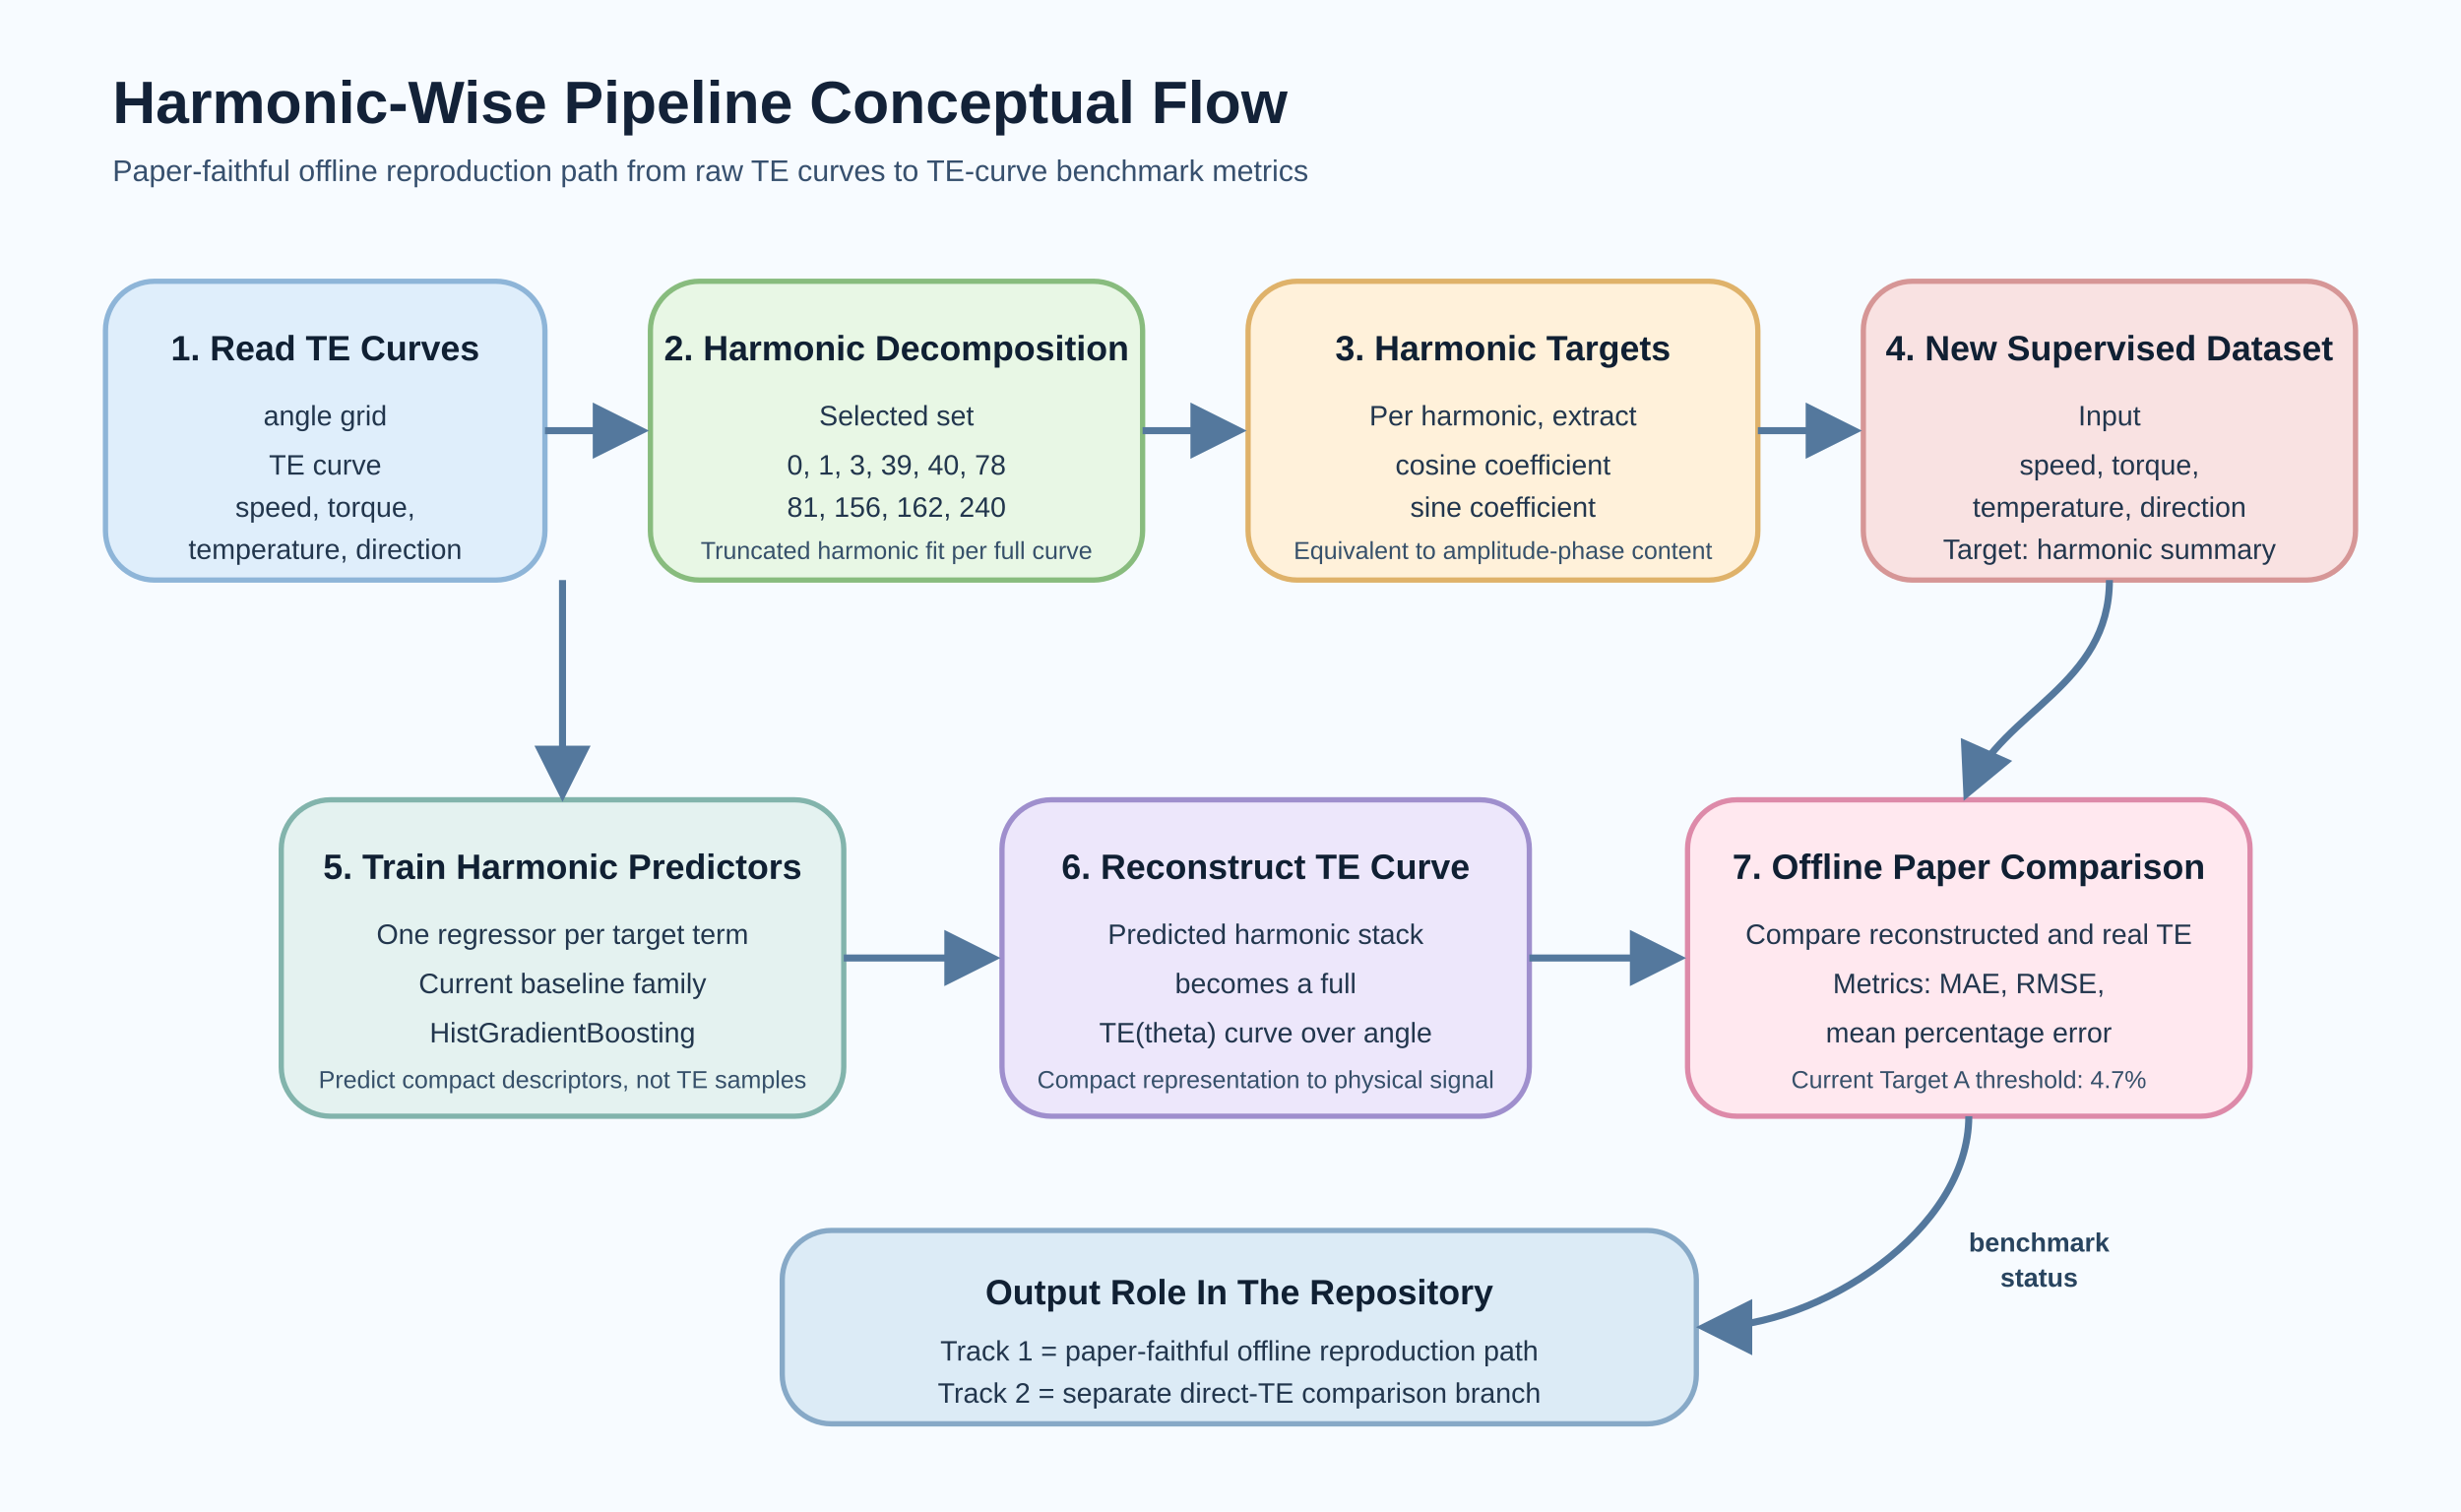
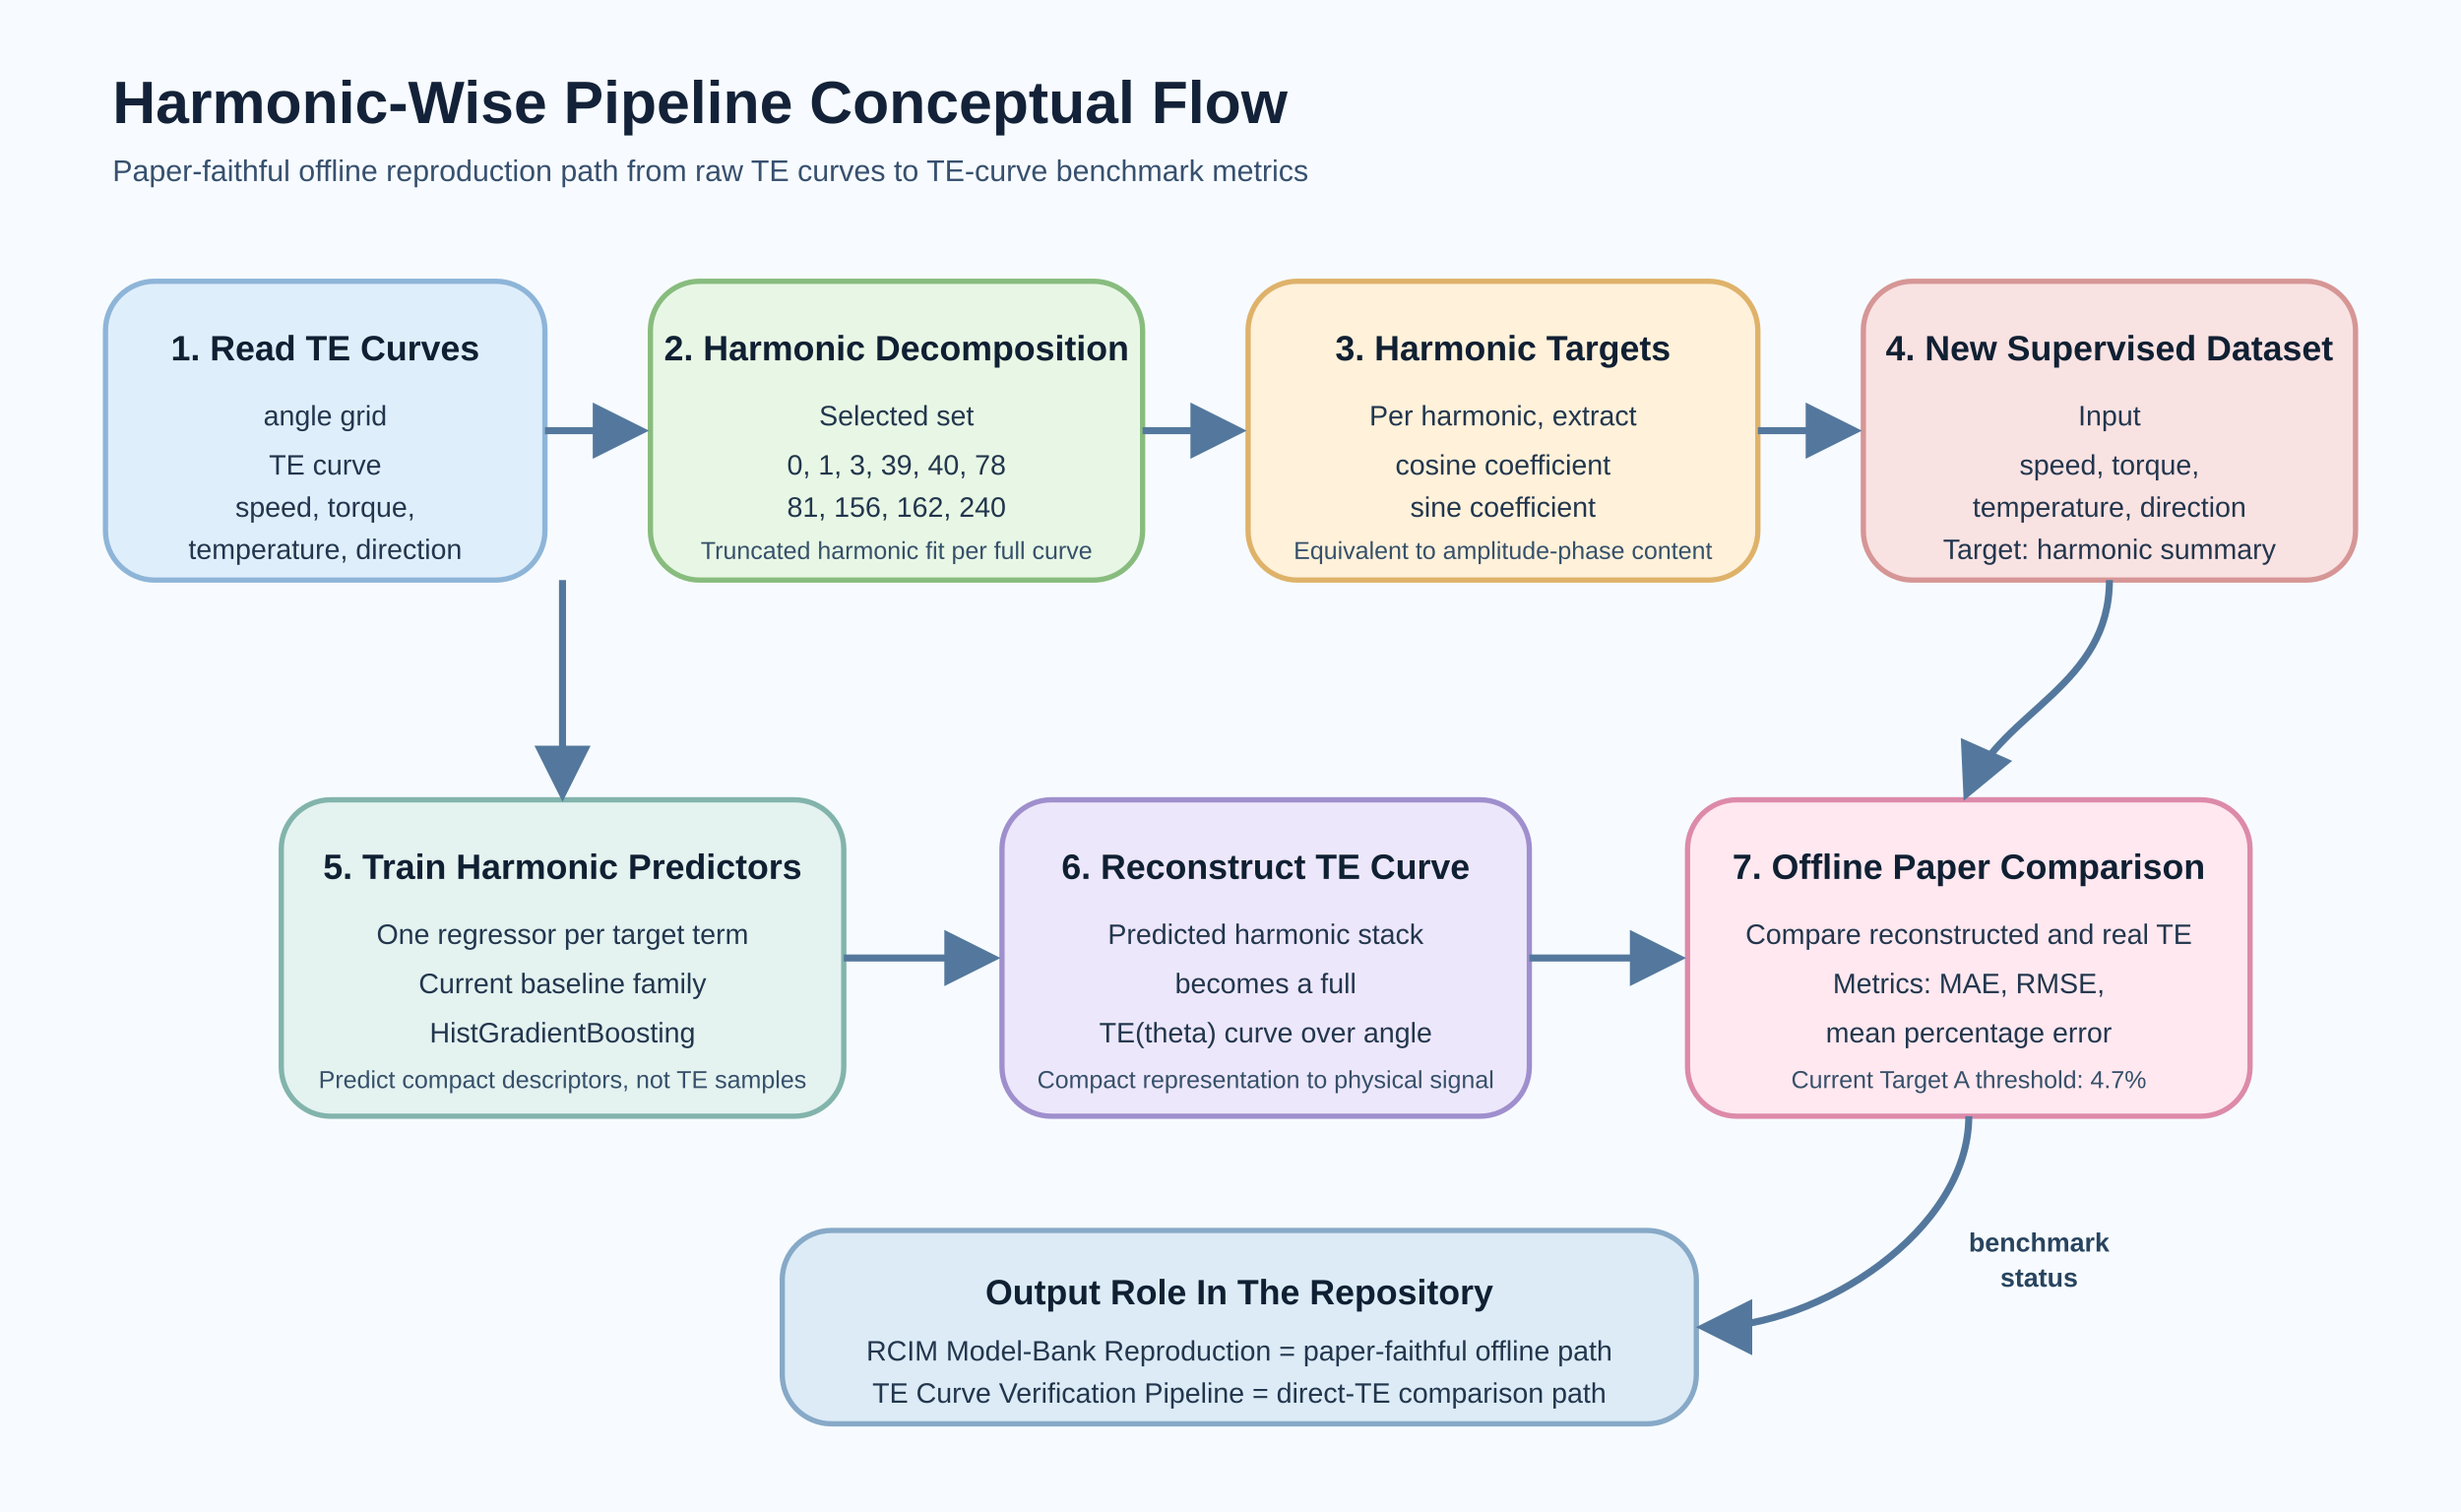
<svg xmlns="http://www.w3.org/2000/svg" width="1400" height="860" viewBox="0 0 1400 860">
  <defs>
    <style>
      .title { font: 700 34px 'Segoe UI', Arial, sans-serif; fill: #132238; }
      .subtitle { font: 500 17px 'Segoe UI', Arial, sans-serif; fill: #37506e; }
      .boxTitle { font: 700 20px 'Segoe UI', Arial, sans-serif; fill: #102033; text-anchor: middle; }
      .boxText { font: 500 16px 'Segoe UI', Arial, sans-serif; fill: #22364d; text-anchor: middle; }
      .small { font: 500 14px 'Segoe UI', Arial, sans-serif; fill: #36506a; text-anchor: middle; }
      .arrowText { font: 600 15px 'Segoe UI', Arial, sans-serif; fill: #28445f; text-anchor: middle; }
    </style>
    <marker id="arrow" markerWidth="8" markerHeight="8" refX="6.2" refY="4" orient="auto" markerUnits="strokeWidth">
      <path d="M0,0 L8,4 L0,8 z" fill="#54789d" />
    </marker>
  </defs>
  <rect width="1400" height="860" fill="#f7fbff" />
  <text x="64" y="70" class="title">Harmonic-Wise Pipeline Conceptual Flow</text>
  <text x="64" y="103" class="subtitle">Paper-faithful offline reproduction path from raw TE curves to TE-curve benchmark metrics</text>
  <rect x="60" y="160" width="250" height="170" rx="28" fill="#dfeefb" stroke="#8eb5d8" stroke-width="3" />
  <text x="185" y="205" class="boxTitle">1. Read TE Curves</text>
  <text x="185" y="242" class="boxText">angle grid</text>
  <text x="185" y="270" class="boxText">TE curve</text>
  <text x="185" y="294" class="boxText">speed, torque,</text>
  <text x="185" y="318" class="boxText">temperature, direction</text>
  <rect x="370" y="160" width="280" height="170" rx="28" fill="#e8f7e5" stroke="#88bc7e" stroke-width="3" />
  <text x="510" y="205" class="boxTitle">2. Harmonic Decomposition</text>
  <text x="510" y="242" class="boxText">Selected set</text>
  <text x="510" y="270" class="boxText">0, 1, 3, 39, 40, 78</text>
  <text x="510" y="294" class="boxText">81, 156, 162, 240</text>
  <text x="510" y="318" class="small">Truncated harmonic fit per full curve</text>
  <rect x="710" y="160" width="290" height="170" rx="28" fill="#fff1da" stroke="#dfb26a" stroke-width="3" />
  <text x="855" y="205" class="boxTitle">3. Harmonic Targets</text>
  <text x="855" y="242" class="boxText">Per harmonic, extract</text>
  <text x="855" y="270" class="boxText">cosine coefficient</text>
  <text x="855" y="294" class="boxText">sine coefficient</text>
  <text x="855" y="318" class="small">Equivalent to amplitude-phase content</text>
  <rect x="1060" y="160" width="280" height="170" rx="28" fill="#f9e2e2" stroke="#d69696" stroke-width="3" />
  <text x="1200" y="205" class="boxTitle">4. New Supervised Dataset</text>
  <text x="1200" y="242" class="boxText">Input</text>
  <text x="1200" y="270" class="boxText">speed, torque,</text>
  <text x="1200" y="294" class="boxText">temperature, direction</text>
  <text x="1200" y="318" class="boxText">Target: harmonic summary</text>
  <rect x="160" y="455" width="320" height="180" rx="28" fill="#e4f2f0" stroke="#82b4ac" stroke-width="3" />
  <text x="320" y="500" class="boxTitle">5. Train Harmonic Predictors</text>
  <text x="320" y="537" class="boxText">One regressor per target term</text>
  <text x="320" y="565" class="boxText">Current baseline family</text>
  <text x="320" y="593" class="boxText">HistGradientBoosting</text>
  <text x="320" y="619" class="small">Predict compact descriptors, not TE samples</text>
  <rect x="570" y="455" width="300" height="180" rx="28" fill="#ede7fb" stroke="#9f8fcd" stroke-width="3" />
  <text x="720" y="500" class="boxTitle">6. Reconstruct TE Curve</text>
  <text x="720" y="537" class="boxText">Predicted harmonic stack</text>
  <text x="720" y="565" class="boxText">becomes a full</text>
  <text x="720" y="593" class="boxText">TE(theta) curve over angle</text>
  <text x="720" y="619" class="small">Compact representation to physical signal</text>
  <rect x="960" y="455" width="320" height="180" rx="28" fill="#ffe8ef" stroke="#dd8aa9" stroke-width="3" />
  <text x="1120" y="500" class="boxTitle">7. Offline Paper Comparison</text>
  <text x="1120" y="537" class="boxText">Compare reconstructed and real TE</text>
  <text x="1120" y="565" class="boxText">Metrics: MAE, RMSE,</text>
  <text x="1120" y="593" class="boxText">mean percentage error</text>
  <text x="1120" y="619" class="small">Current Target A threshold: 4.7%</text>
  <rect x="445" y="700" width="520" height="110" rx="28" fill="#dcebf6" stroke="#87a9c7" stroke-width="3" />
  <text x="705" y="742" class="boxTitle">Output Role In The Repository</text>
-   <text x="705" y="774" class="boxText">Track 1 = paper-faithful offline reproduction path</text>
-   <text x="705" y="798" class="boxText">Track 2 = separate direct-TE comparison branch</text>
+   <text x="705" y="774" class="boxText">RCIM Model-Bank Reproduction = paper-faithful offline path</text>
+   <text x="705" y="798" class="boxText">TE Curve Verification Pipeline = direct-TE comparison path</text>
  <line x1="310" y1="245" x2="362" y2="245" stroke="#54789d" stroke-width="4" marker-end="url(#arrow)" />
  <line x1="650" y1="245" x2="702" y2="245" stroke="#54789d" stroke-width="4" marker-end="url(#arrow)" />
  <line x1="1000" y1="245" x2="1052" y2="245" stroke="#54789d" stroke-width="4" marker-end="url(#arrow)" />
  <path d="M1200 330 C1200 390 1140 404 1120 449" fill="none" stroke="#54789d" stroke-width="4" marker-end="url(#arrow)" />
  <line x1="480" y1="545" x2="562" y2="545" stroke="#54789d" stroke-width="4" marker-end="url(#arrow)" />
  <line x1="870" y1="545" x2="952" y2="545" stroke="#54789d" stroke-width="4" marker-end="url(#arrow)" />
  <path d="M320 330 C320 386 320 406 320 449" fill="none" stroke="#54789d" stroke-width="4" marker-end="url(#arrow)" />
  <path d="M1120 635 C1120 700 1035 755 972 755" fill="none" stroke="#54789d" stroke-width="4" marker-end="url(#arrow)" />
  <text x="1160" y="712" class="arrowText">benchmark</text>
  <text x="1160" y="732" class="arrowText">status</text>
</svg>
